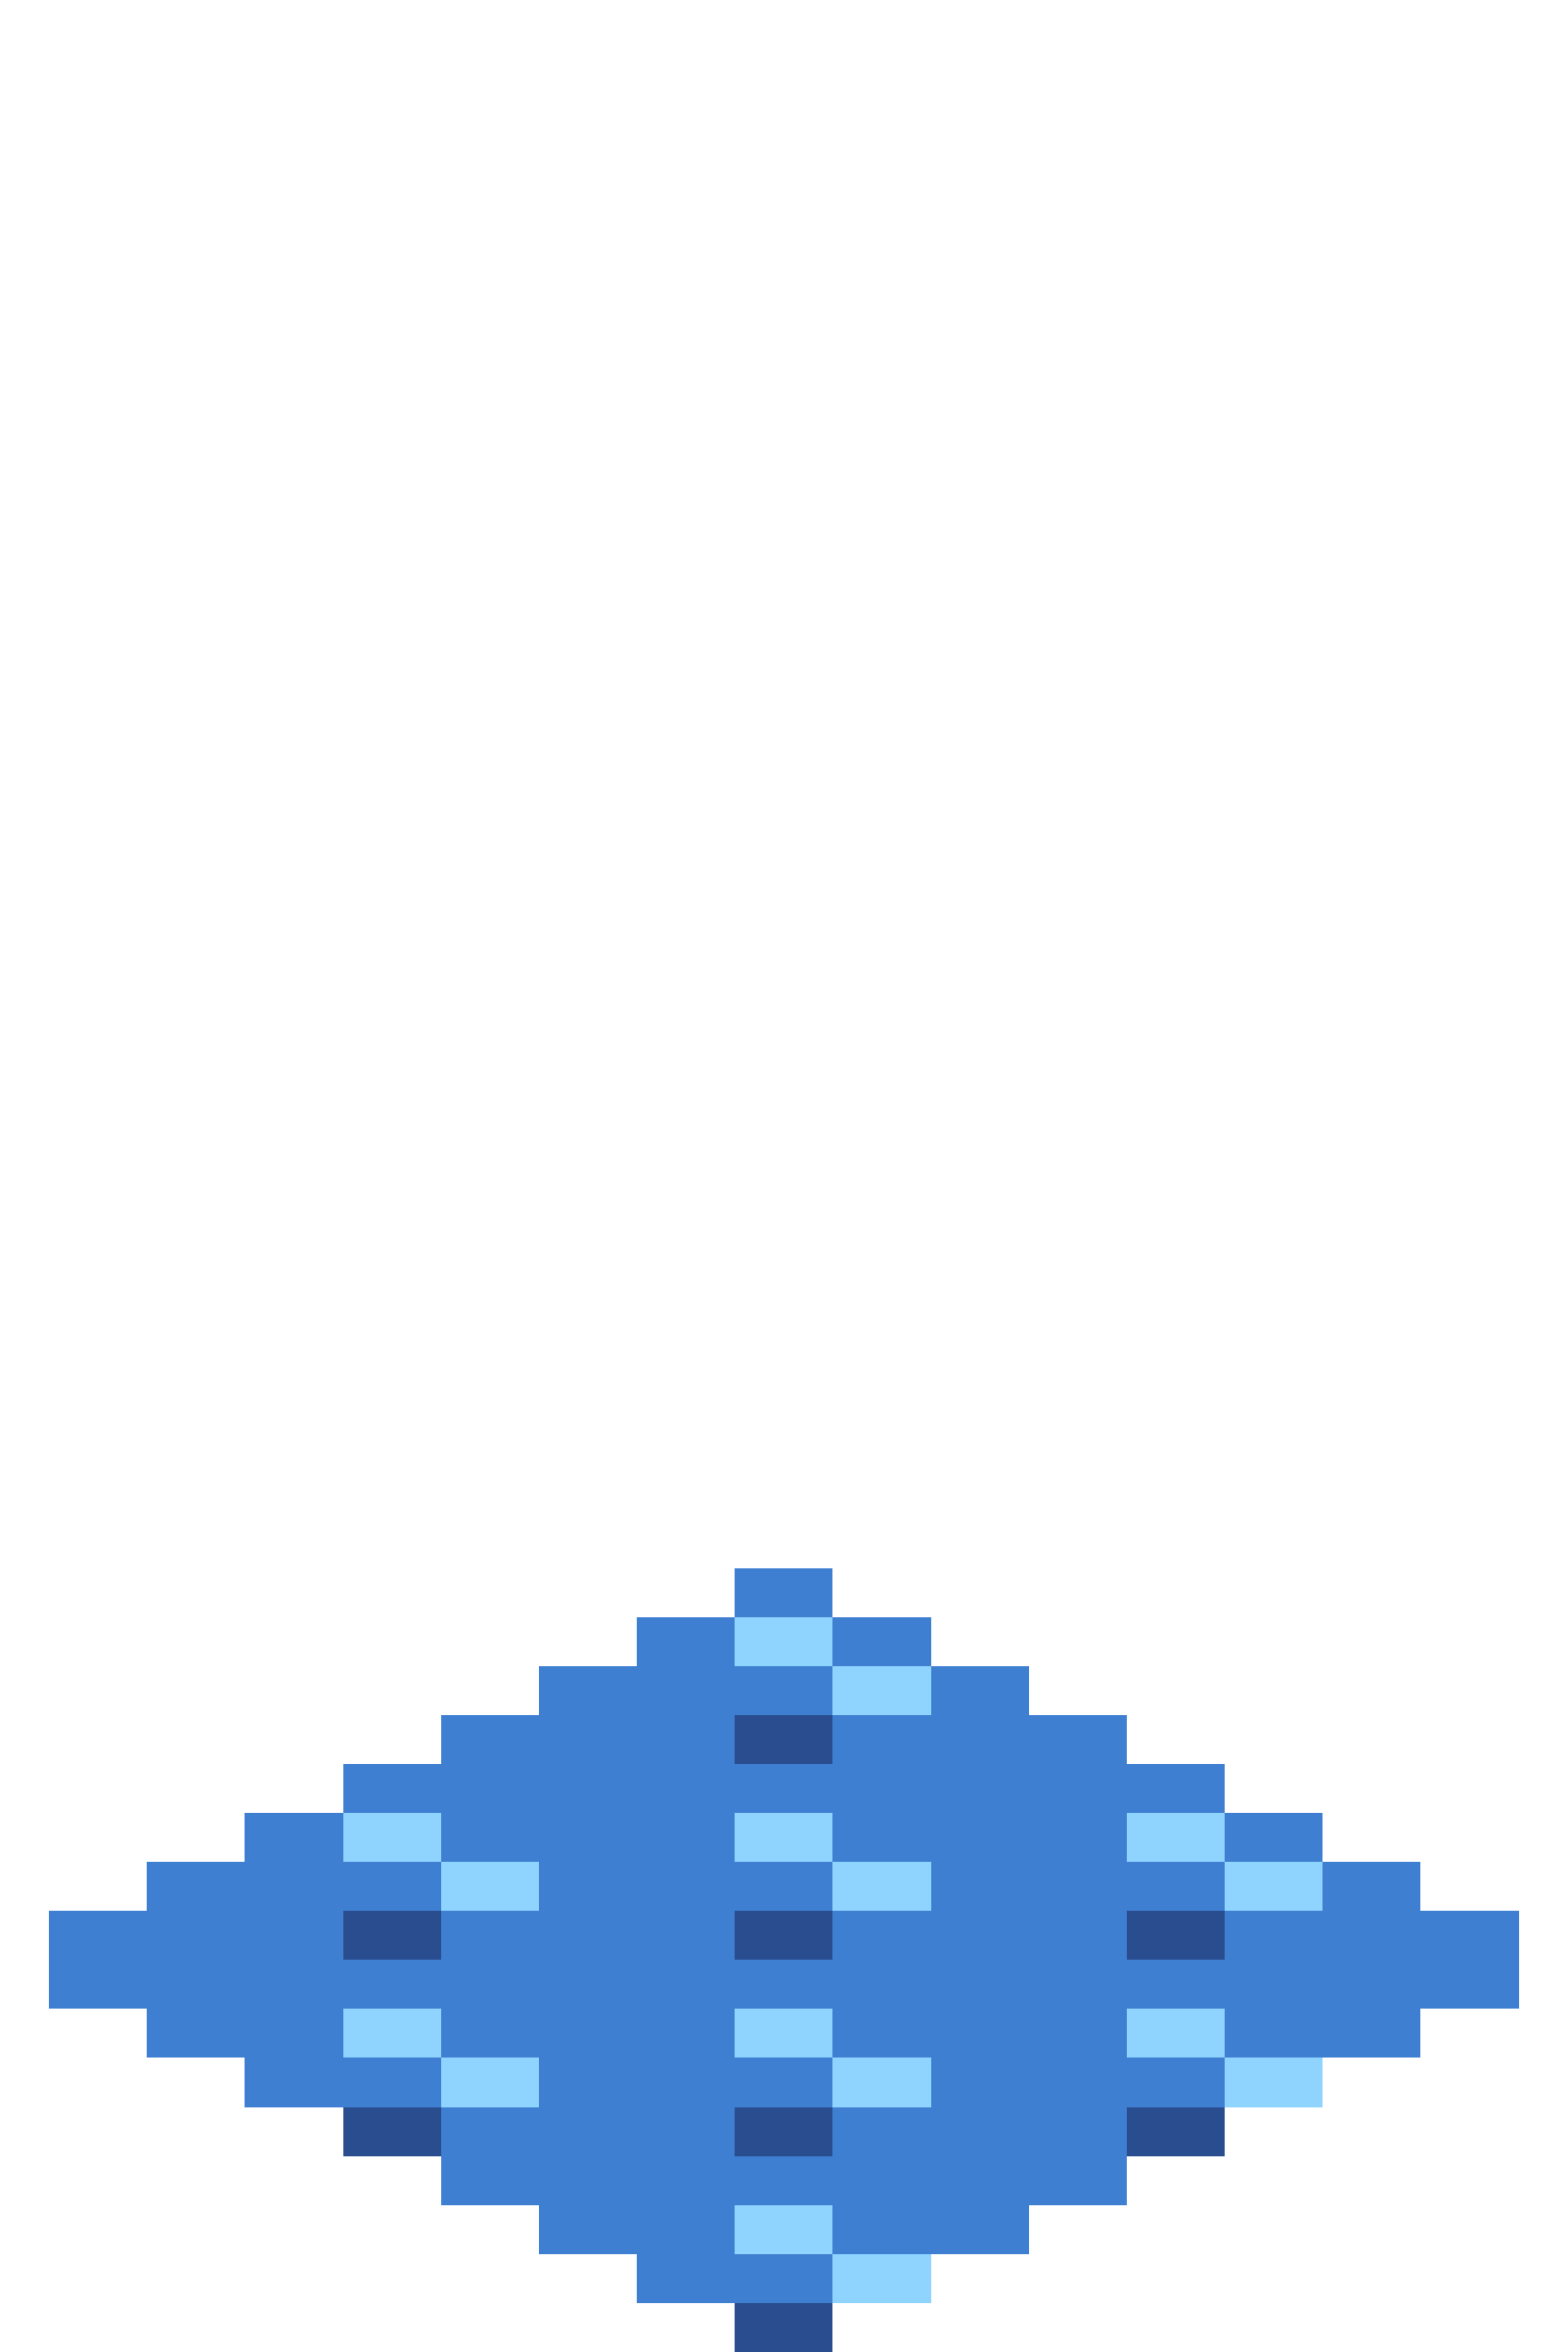
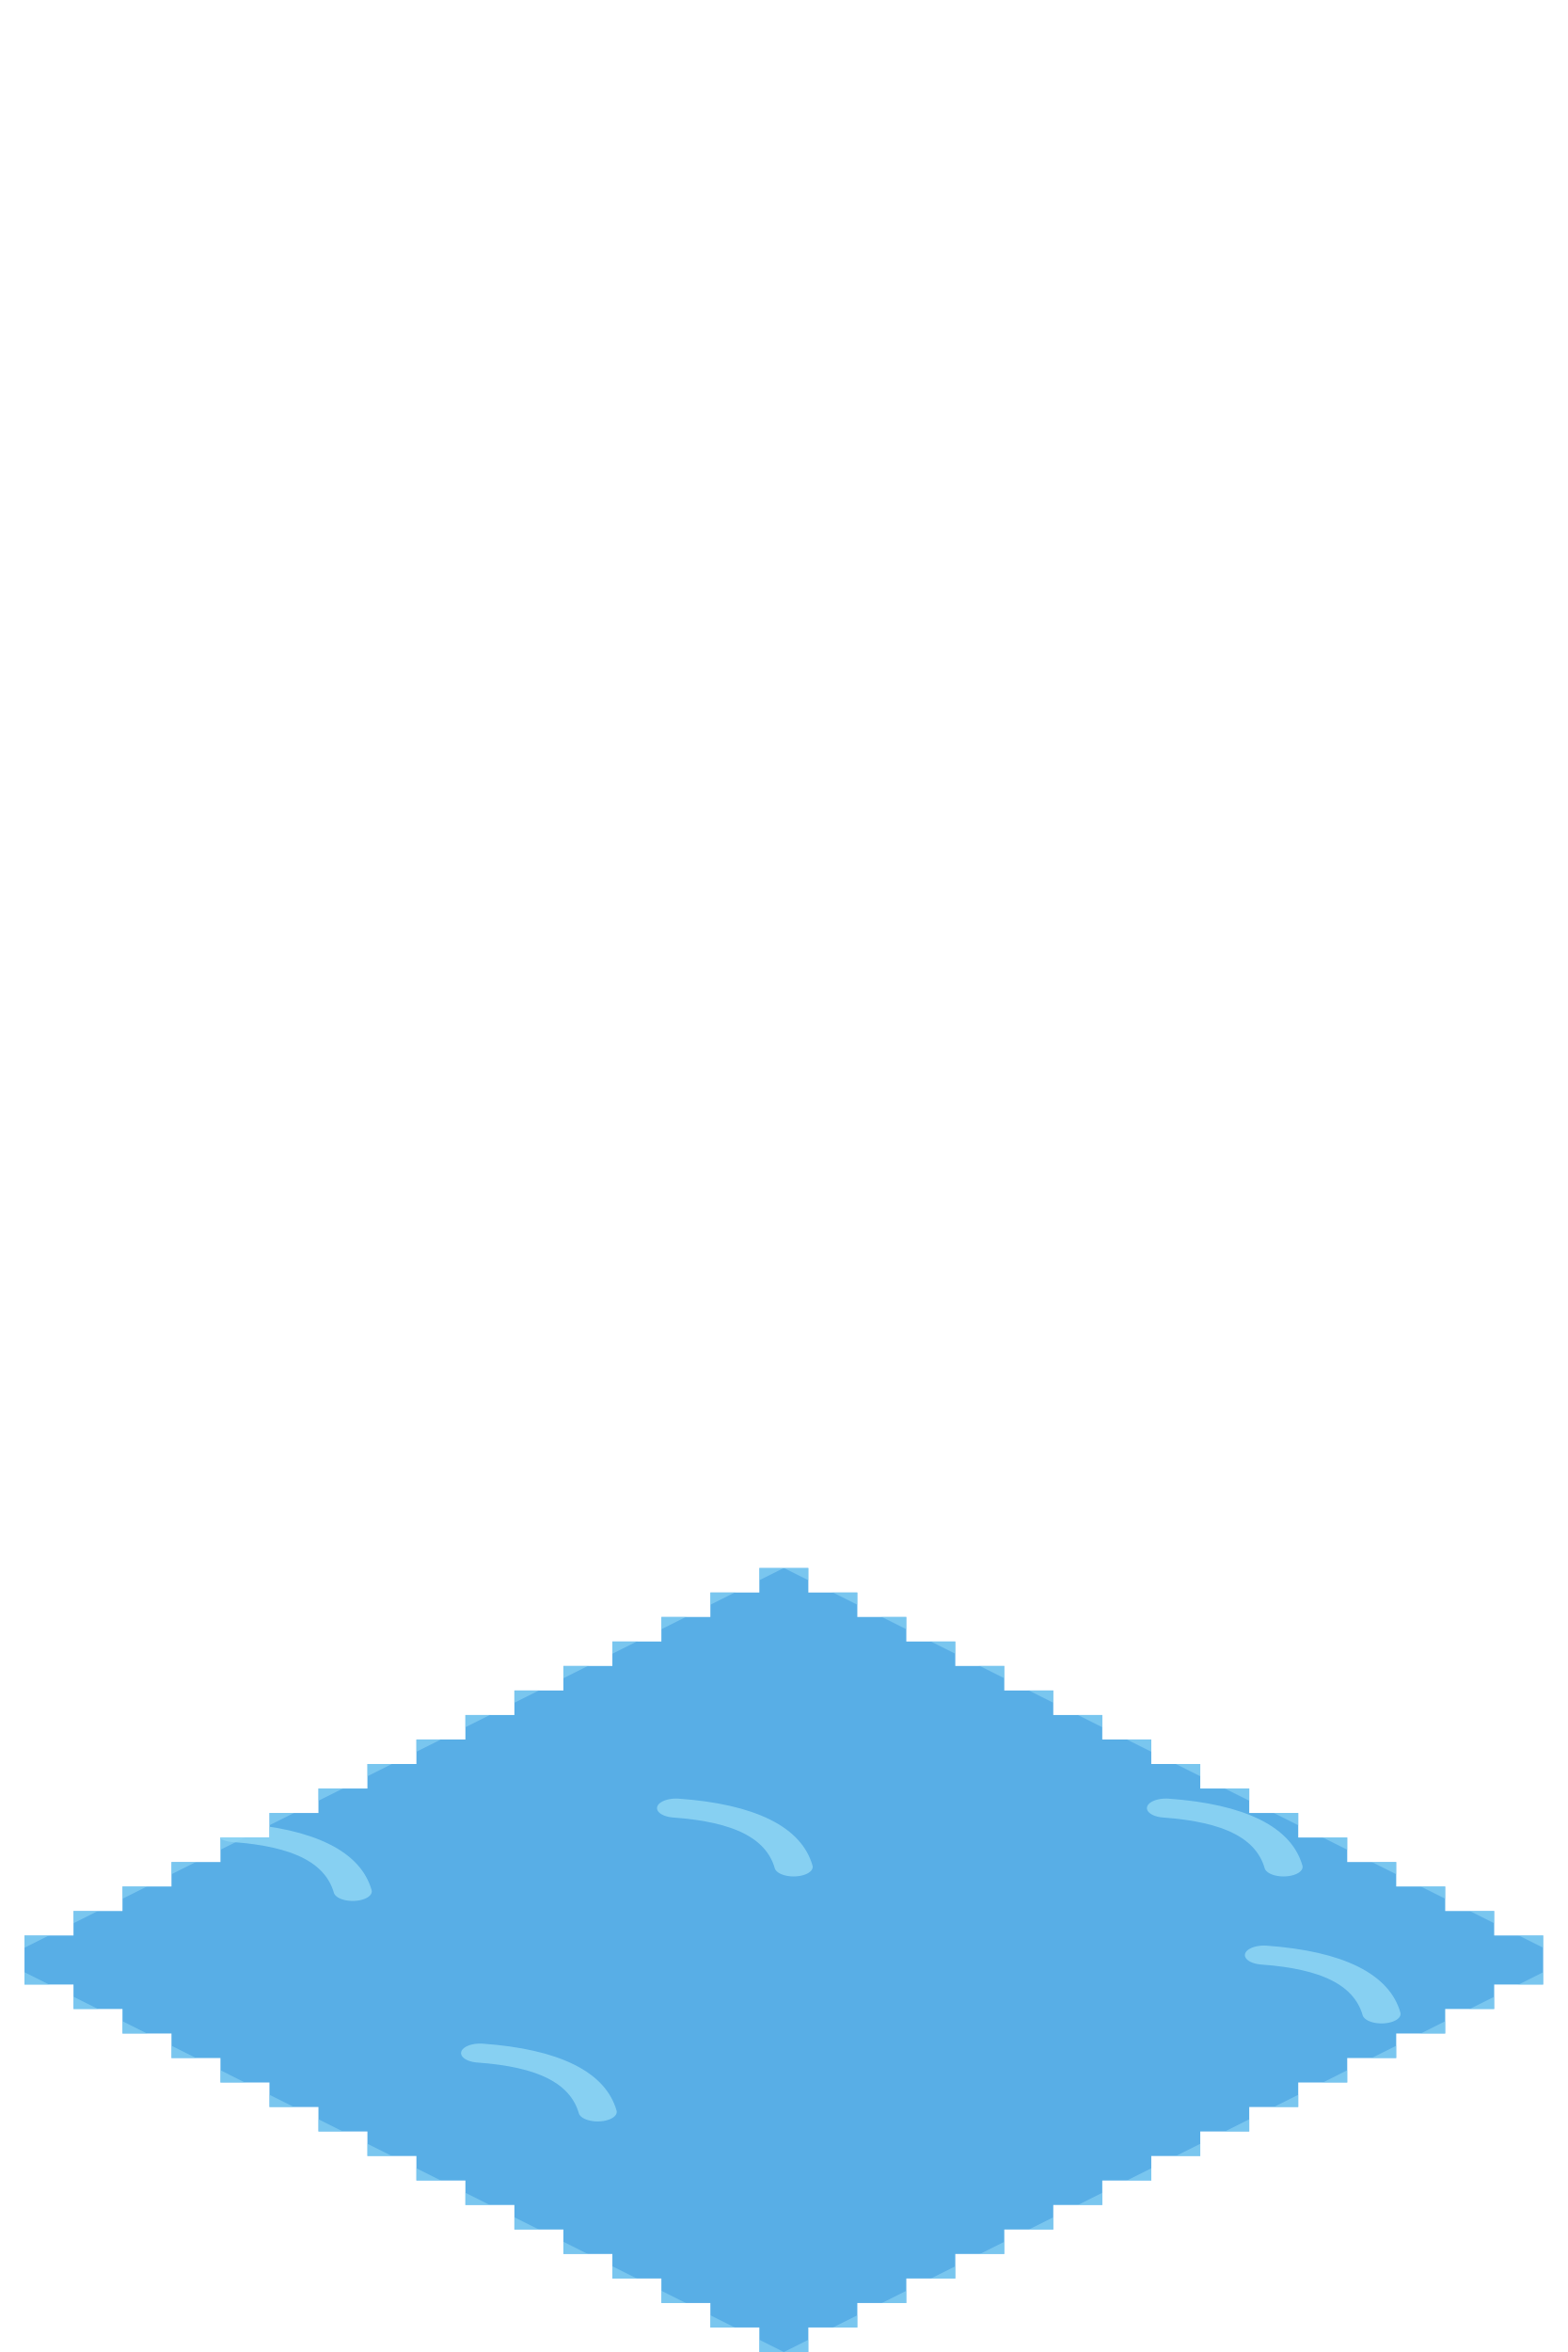
- <svg xmlns="http://www.w3.org/2000/svg" viewBox="0 0 32 48" width="32" height="48" shape-rendering="crispEdges">
-   <rect x="15" y="32" width="2" height="1" fill="#3f7fd1" />
-   <rect x="13" y="33" width="2" height="1" fill="#3f7fd1" />
-   <rect x="15" y="33" width="2" height="1" fill="#8fd3ff" />
-   <rect x="17" y="33" width="2" height="1" fill="#3f7fd1" />
-   <rect x="11" y="34" width="6" height="1" fill="#3f7fd1" />
-   <rect x="17" y="34" width="2" height="1" fill="#8fd3ff" />
-   <rect x="19" y="34" width="2" height="1" fill="#3f7fd1" />
-   <rect x="9" y="35" width="6" height="1" fill="#3f7fd1" />
-   <rect x="15" y="35" width="2" height="1" fill="#2a4d8f" />
-   <rect x="17" y="35" width="6" height="1" fill="#3f7fd1" />
-   <rect x="7" y="36" width="18" height="1" fill="#3f7fd1" />
-   <rect x="5" y="37" width="2" height="1" fill="#3f7fd1" />
-   <rect x="7" y="37" width="2" height="1" fill="#8fd3ff" />
-   <rect x="9" y="37" width="6" height="1" fill="#3f7fd1" />
-   <rect x="15" y="37" width="2" height="1" fill="#8fd3ff" />
-   <rect x="17" y="37" width="6" height="1" fill="#3f7fd1" />
-   <rect x="23" y="37" width="2" height="1" fill="#8fd3ff" />
-   <rect x="25" y="37" width="2" height="1" fill="#3f7fd1" />
-   <rect x="3" y="38" width="6" height="1" fill="#3f7fd1" />
-   <rect x="9" y="38" width="2" height="1" fill="#8fd3ff" />
-   <rect x="11" y="38" width="6" height="1" fill="#3f7fd1" />
-   <rect x="17" y="38" width="2" height="1" fill="#8fd3ff" />
-   <rect x="19" y="38" width="6" height="1" fill="#3f7fd1" />
-   <rect x="25" y="38" width="2" height="1" fill="#8fd3ff" />
-   <rect x="27" y="38" width="2" height="1" fill="#3f7fd1" />
-   <rect x="1" y="39" width="6" height="1" fill="#3f7fd1" />
-   <rect x="7" y="39" width="2" height="1" fill="#2a4d8f" />
-   <rect x="9" y="39" width="6" height="1" fill="#3f7fd1" />
-   <rect x="15" y="39" width="2" height="1" fill="#2a4d8f" />
-   <rect x="17" y="39" width="6" height="1" fill="#3f7fd1" />
-   <rect x="23" y="39" width="2" height="1" fill="#2a4d8f" />
-   <rect x="25" y="39" width="6" height="1" fill="#3f7fd1" />
-   <rect x="1" y="40" width="30" height="1" fill="#3f7fd1" />
-   <rect x="3" y="41" width="4" height="1" fill="#3f7fd1" />
-   <rect x="7" y="41" width="2" height="1" fill="#8fd3ff" />
-   <rect x="9" y="41" width="6" height="1" fill="#3f7fd1" />
-   <rect x="15" y="41" width="2" height="1" fill="#8fd3ff" />
-   <rect x="17" y="41" width="6" height="1" fill="#3f7fd1" />
-   <rect x="23" y="41" width="2" height="1" fill="#8fd3ff" />
-   <rect x="25" y="41" width="4" height="1" fill="#3f7fd1" />
-   <rect x="5" y="42" width="4" height="1" fill="#3f7fd1" />
-   <rect x="9" y="42" width="2" height="1" fill="#8fd3ff" />
-   <rect x="11" y="42" width="6" height="1" fill="#3f7fd1" />
-   <rect x="17" y="42" width="2" height="1" fill="#8fd3ff" />
-   <rect x="19" y="42" width="6" height="1" fill="#3f7fd1" />
-   <rect x="25" y="42" width="2" height="1" fill="#8fd3ff" />
-   <rect x="7" y="43" width="2" height="1" fill="#2a4d8f" />
-   <rect x="9" y="43" width="6" height="1" fill="#3f7fd1" />
-   <rect x="15" y="43" width="2" height="1" fill="#2a4d8f" />
-   <rect x="17" y="43" width="6" height="1" fill="#3f7fd1" />
-   <rect x="23" y="43" width="2" height="1" fill="#2a4d8f" />
-   <rect x="9" y="44" width="14" height="1" fill="#3f7fd1" />
-   <rect x="11" y="45" width="4" height="1" fill="#3f7fd1" />
-   <rect x="15" y="45" width="2" height="1" fill="#8fd3ff" />
-   <rect x="17" y="45" width="4" height="1" fill="#3f7fd1" />
-   <rect x="13" y="46" width="4" height="1" fill="#3f7fd1" />
-   <rect x="17" y="46" width="2" height="1" fill="#8fd3ff" />
-   <rect x="15" y="47" width="2" height="1" fill="#2a4d8f" />
+ <svg xmlns="http://www.w3.org/2000/svg" viewBox="0 0 32 48" width="32" height="48">
+   <defs>
+     <clipPath id="cell">
+       <rect x="15.5" y="32" width="1" height="0.5" />
+       <rect x="14.5" y="32.5" width="3" height="0.5" />
+       <rect x="13.5" y="33" width="5" height="0.5" />
+       <rect x="12.5" y="33.5" width="7" height="0.5" />
+       <rect x="11.5" y="34" width="9" height="0.5" />
+       <rect x="10.5" y="34.5" width="11" height="0.5" />
+       <rect x="9.5" y="35" width="13" height="0.5" />
+       <rect x="8.5" y="35.5" width="15" height="0.5" />
+       <rect x="7.5" y="36" width="17" height="0.5" />
+       <rect x="6.5" y="36.5" width="19" height="0.5" />
+       <rect x="5.5" y="37" width="21" height="0.5" />
+       <rect x="4.5" y="37.5" width="23" height="0.5" />
+       <rect x="3.5" y="38" width="25" height="0.5" />
+       <rect x="2.5" y="38.5" width="27" height="0.5" />
+       <rect x="1.5" y="39" width="29" height="0.5" />
+       <rect x="0.5" y="39.5" width="31" height="0.5" />
+       <rect x="0.5" y="40" width="31" height="0.5" />
+       <rect x="1.5" y="40.5" width="29" height="0.5" />
+       <rect x="2.5" y="41" width="27" height="0.5" />
+       <rect x="3.5" y="41.5" width="25" height="0.5" />
+       <rect x="4.5" y="42" width="23" height="0.5" />
+       <rect x="5.5" y="42.5" width="21" height="0.5" />
+       <rect x="6.5" y="43" width="19" height="0.5" />
+       <rect x="7.5" y="43.5" width="17" height="0.5" />
+       <rect x="8.5" y="44" width="15" height="0.5" />
+       <rect x="9.5" y="44.5" width="13" height="0.5" />
+       <rect x="10.5" y="45" width="11" height="0.5" />
+       <rect x="11.5" y="45.5" width="9" height="0.5" />
+       <rect x="12.5" y="46" width="7" height="0.5" />
+       <rect x="13.5" y="46.5" width="5" height="0.5" />
+       <rect x="14.5" y="47" width="3" height="0.5" />
+       <rect x="15.5" y="47.5" width="1" height="0.5" />
+     </clipPath>
+     <clipPath id="body">
+       <path d="M-2.00 -2.00 L18.00 -2.00 L18.00 18.00 L-2.00 18.00 Z" />
+     </clipPath>
+     <clipPath id="wet">
+       <path d=" M-9 -9 h34 v34 h-34 z" clip-rule="evenodd" transform="matrix(1 0.5 -1 0.5 16 32)" />
+     </clipPath>
+   </defs>
+   <g clip-path="url(#cell)">
+     <g clip-path="url(#wet)">
+       <g transform="matrix(1 0.5 -1 0.5 16 32)">
+         <path d="M-2.00 -2.00 L18.00 -2.00 L18.00 18.00 L-2.00 18.00 Z" fill="#58aee6" />
+         <g clip-path="url(#body)">
+           <path d="M12.80 3.00 q1.2 -0.9 2.4 0" stroke="#8fd6f5" stroke-width="0.55" fill="none" stroke-linecap="round" opacity="0.85" />
+           <path d="M3.80 6.00 q1.2 -0.9 2.4 0" stroke="#8fd6f5" stroke-width="0.55" fill="none" stroke-linecap="round" opacity="0.85" />
+           <path d="M-0.20 11.00 q1.2 -0.9 2.4 0" stroke="#8fd6f5" stroke-width="0.55" fill="none" stroke-linecap="round" opacity="0.85" />
+           <path d="M6.80 13.00 q1.2 -0.9 2.4 0" stroke="#8fd6f5" stroke-width="0.55" fill="none" stroke-linecap="round" opacity="0.85" />
+           <path d="M8.80 1.00 q1.2 -0.9 2.4 0" stroke="#8fd6f5" stroke-width="0.55" fill="none" stroke-linecap="round" opacity="0.85" />
+           <path d="M-2.00 -2.00 L18.00 -2.00 L18.00 18.00 L-2.00 18.00 Z" fill="none" stroke="#8fd6f5" stroke-width="4" opacity="0.6" />
+           <path d="M-2.00 -2.00 L18.00 -2.00 L18.00 18.00 L-2.00 18.00 Z" fill="none" stroke="#f2fbff" stroke-width="1.4" />
+           <path d="M0 0" fill="none" stroke="#f2fbff" stroke-width="1.4" />
+         </g>
+       </g>
+     </g>
+   </g>
</svg>
